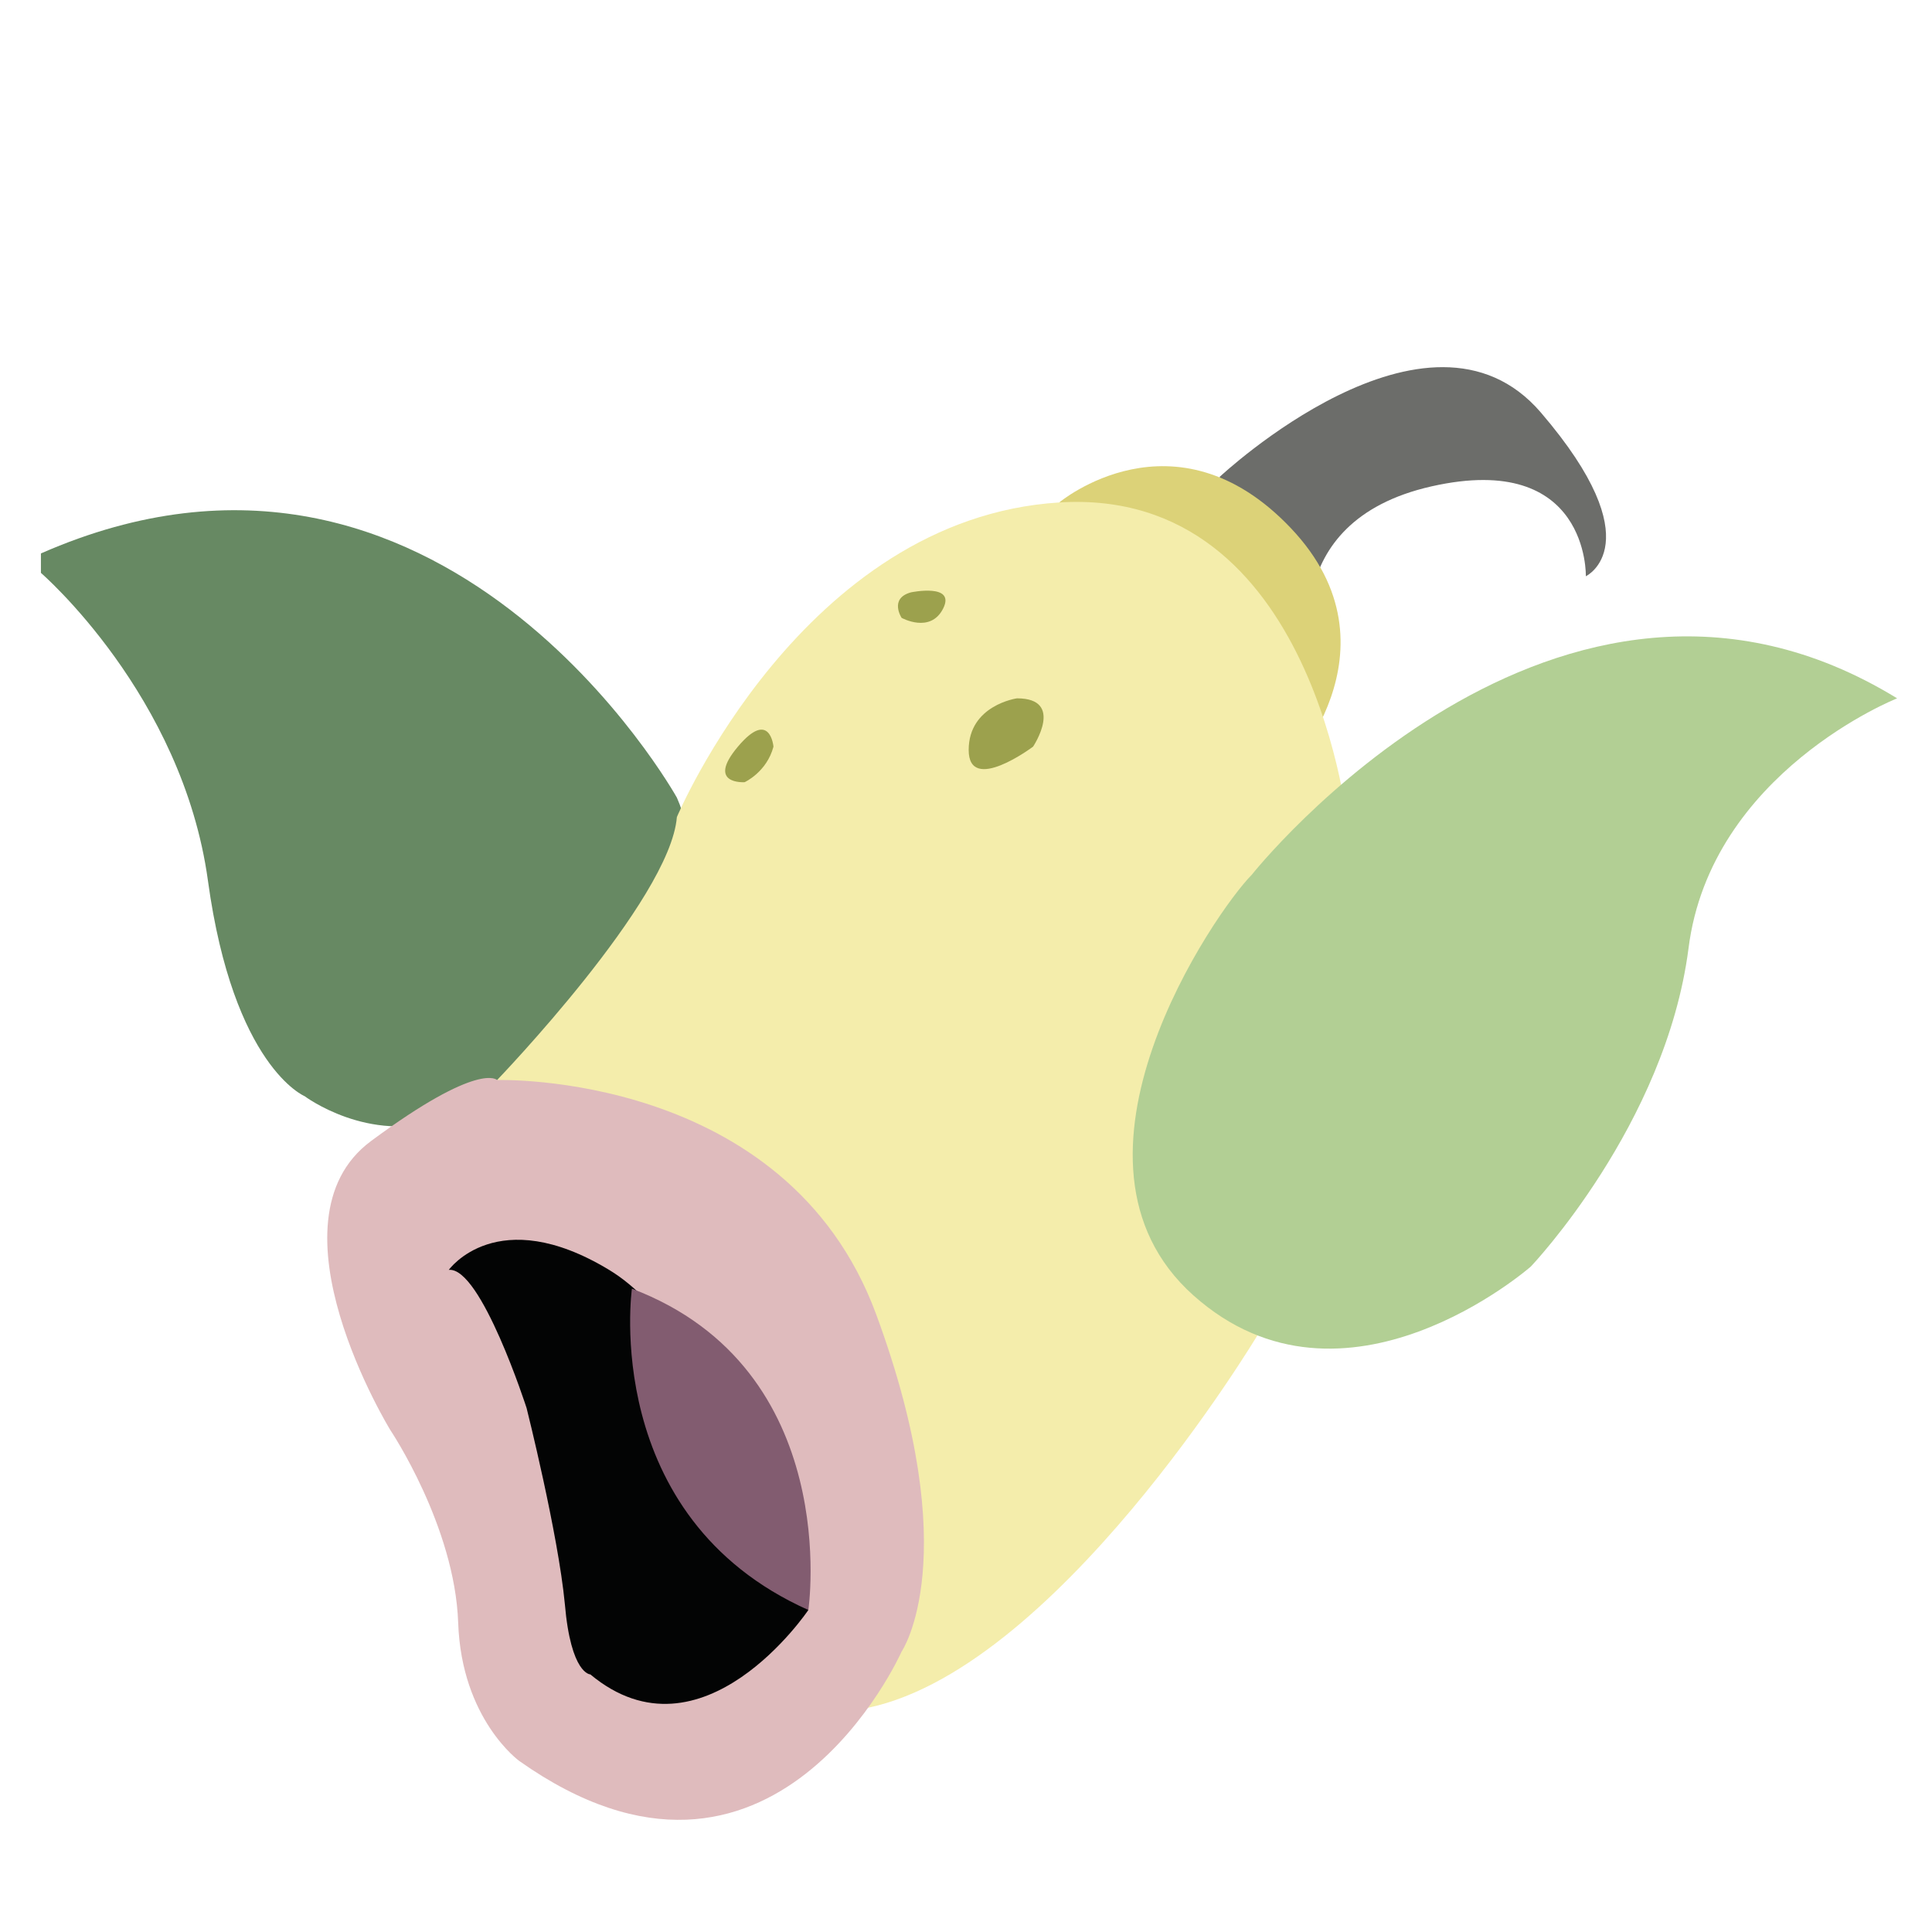
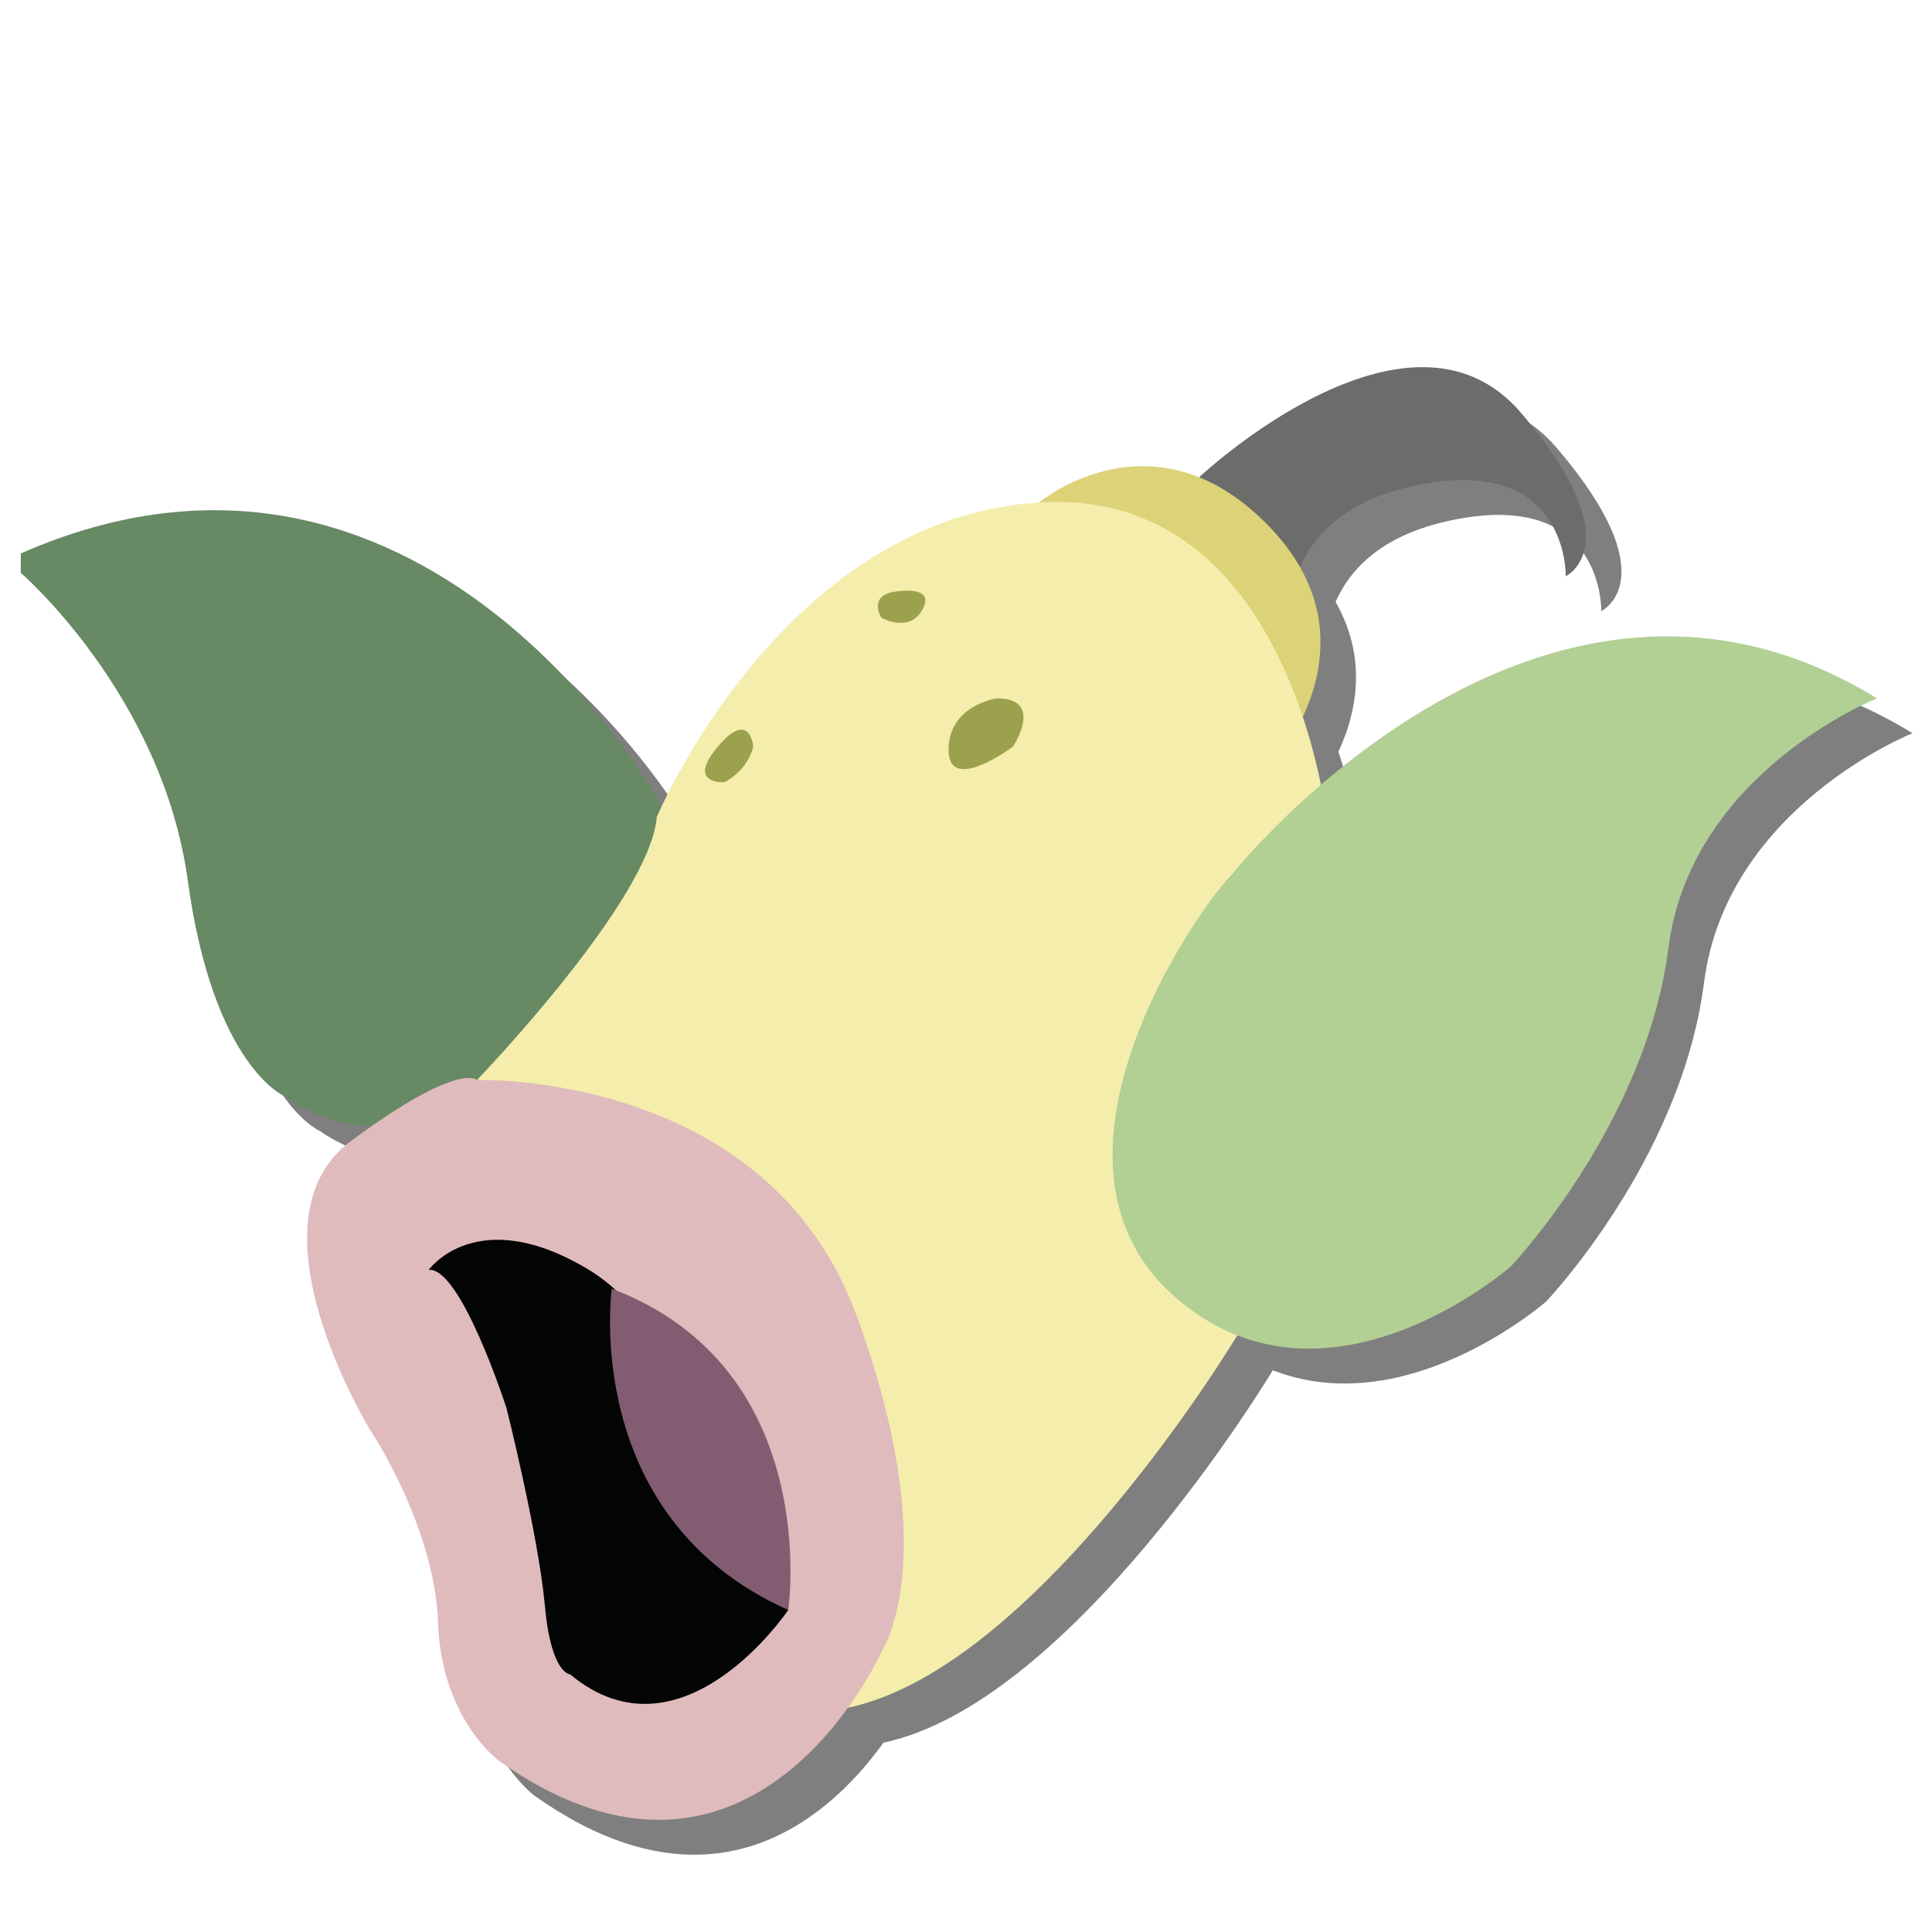
<svg xmlns="http://www.w3.org/2000/svg" version="1.1" id="Layer_1" x="0px" y="0px" viewBox="0 0 288 288" style="enable-background:new 0 0 288 288;" xml:space="preserve">
  <style type="text/css">
- 	.st0{fill:#6C6D6A;}
- 	.st1{fill:#DCD278;}
- 	.st2{fill:#678963;}
- 	.st3{fill:#F4EDAB;}
- 	.st4{fill:#B2CF94;}
- 	.st5{fill:#9CA14D;}
- 	.st6{fill:#DFBBBD;}
- 	.st7{fill:#030404;}
- 	.st8{fill:#825C70;}
+ 	.st0{opacity:0.5;}
+ 	.st1{fill:#6C6D6A;}
+ 	.st2{fill:#DCD278;}
+ 	.st3{fill:#678963;}
+ 	.st4{fill:#F4EDAB;}
+ 	.st5{fill:#B2CF94;}
+ 	.st6{fill:#9CA14D;}
+ 	.st7{fill:#DFBBBD;}
+ 	.st8{fill:#030404;}
+ 	.st9{fill:#825C70;}
</style>
-   <path class="st0" d="M181.8,71.1c0,0,31.1-29.2,47.9-9.6s6.7,24.4,6.7,24.4s0.5-18.7-23-13.4c-23.5,5.3-17.7,26.3-17.7,26.3  L181.8,71.1z" />
-   <path class="st1" d="M157.9,74.9c0,0,17.2-14.4,34.5,3.8s-1,36.9-1,36.9L157.9,74.9z" />
-   <path class="st2" d="M100.9,118.9c0,0-34.9-62.7-94.8-36.4v2.9c0,0,21.1,18.2,24.9,45.9s14.4,32.1,14.4,32.1s9.6,7.2,20.6,3.4  C77,163,110.5,140.5,100.9,118.9z" />
-   <path class="st3" d="M100.9,121.8c0,0,18.7-44.5,57-46.9c38.3-2.4,43.1,48.8,43.1,48.8l-13.4,75.1c0,0-30.6,51.2-59.4,56L74.1,161  C74.1,161,99.9,134.2,100.9,121.8z" />
-   <path class="st4" d="M186.6,130.4c0,0,45.5-57.4,96.2-26.3c0,0-27.8,11-31.1,37.3c-3.4,26.3-23.5,47.4-23.5,47.4  s-27.8,24.4-50.3,4.3S181.3,135.7,186.6,130.4z" />
-   <path class="st5" d="M115.3,111.3c0,0-0.5-5.7-5.3,0s1,5.3,1,5.3S114.3,115.1,115.3,111.3z" />
-   <path class="st5" d="M151.6,104.1c0,0-7.2,1-7.2,7.7s9.6-0.5,9.6-0.5S158.8,104.1,151.6,104.1z" />
-   <path class="st5" d="M135.8,88.3c0,0,6.7-1.4,4.8,2.4c-1.9,3.8-6.2,1.4-6.2,1.4S132.5,89.2,135.8,88.3z" />
-   <path class="st6" d="M74.1,161c0,0,43.1-1.4,56.5,34.9s3.8,50.3,3.8,50.3s-19.1,43.1-57,16.3c0,0-8.6-6.2-9.1-20.6  c-0.5-14.4-10.1-28.7-10.1-28.7s-19.1-31.1-2.9-43.1S74.1,161,74.1,161z" />
-   <path class="st7" d="M66.9,189.3c0,0,7.2-10.1,23.9,0c16.8,10.1,29.7,50.7,29.7,50.7s-15.8,23.5-32.5,9.6c0,0-2.9,0-3.8-10.5  c-1-10.5-5.7-29.2-5.7-29.2S71.7,188.8,66.9,189.3z" />
-   <path class="st8" d="M94.2,192.1c0,0-4.8,34,26.3,47.9C120.5,240,125.8,204.1,94.2,192.1z" />
+   <g class="st0">
+     <path d="M184.1,76.3c0,0,31.1-29.2,47.9-9.6s6.7,24.4,6.7,24.4s0.5-18.7-23-13.4S198,104,198,104L184.1,76.3z" />
+     <path d="M160.2,80.1c0,0,17.2-14.4,34.5,3.8s-1,36.9-1,36.9L160.2,80.1z" />
+     <path d="M103.2,124.1c0,0-34.9-62.7-94.8-36.4v2.9c0,0,21.1,18.2,24.9,45.9s14.4,32.1,14.4,32.1s9.6,7.2,20.6,3.4   C79.3,168.2,112.8,145.7,103.2,124.1z" />
+     <path d="M103.2,127c0,0,18.7-44.5,57-46.9s43.1,48.8,43.1,48.8L189.9,204c0,0-30.6,51.2-59.4,56l-54.1-93.8   C76.4,166.2,102.2,139.4,103.2,127z" />
+     <path d="M188.9,135.6c0,0,45.5-57.4,96.2-26.3c0,0-27.8,11-31.1,37.3c-3.4,26.3-23.5,47.4-23.5,47.4s-27.8,24.4-50.3,4.3   S183.6,140.9,188.9,135.6z" />
+     <path d="M117.6,116.5c0,0-0.5-5.7-5.3,0s1,5.3,1,5.3S116.6,120.3,117.6,116.5z" />
+     <path d="M153.9,109.3c0,0-7.2,1-7.2,7.7s9.6-0.5,9.6-0.5S161.1,109.3,153.9,109.3z" />
+     <path d="M138.1,93.5c0,0,6.7-1.4,4.8,2.4s-6.2,1.4-6.2,1.4S134.8,94.4,138.1,93.5z" />
+     <path d="M76.4,166.2c0,0,43.1-1.4,56.5,34.9s3.8,50.3,3.8,50.3s-19.1,43.1-57,16.3c0,0-8.6-6.2-9.1-20.6   c-0.5-14.4-10.1-28.7-10.1-28.7s-19.1-31.1-2.9-43.1S76.4,166.2,76.4,166.2z" />
+     <path d="M69.2,194.5c0,0,7.2-10.1,23.9,0c16.8,10.1,29.7,50.7,29.7,50.7s-15.8,23.5-32.5,9.6c0,0-2.9,0-3.8-10.5   c-1-10.5-5.7-29.2-5.7-29.2S74,194,69.2,194.5z" />
+     <path d="M96.5,197.3c0,0-4.8,34,26.3,47.9C122.8,245.2,128.1,209.3,96.5,197.3z" />
+   </g>
+   <g>
+     <path class="st1" d="M178.8,71.1c0,0,31.1-29.2,47.9-9.6s6.7,24.4,6.7,24.4s0.5-18.7-23-13.4s-17.7,26.3-17.7,26.3L178.8,71.1z" />
+     <path class="st2" d="M154.9,74.9c0,0,17.2-14.4,34.5,3.8s-1,36.9-1,36.9L154.9,74.9z" />
+     <path class="st3" d="M97.9,118.9c0,0-34.9-62.7-94.8-36.4v2.9c0,0,21.1,18.2,24.9,45.9s14.4,32.1,14.4,32.1s9.6,7.2,20.6,3.4   C74,163,107.5,140.5,97.9,118.9z" />
+     <path class="st4" d="M97.9,121.8c0,0,18.7-44.5,57-46.9s43.1,48.8,43.1,48.8l-13.4,75.1c0,0-30.6,51.2-59.4,56L71.1,161   C71.1,161,96.9,134.2,97.9,121.8z" />
+     <path class="st5" d="M183.6,130.4c0,0,45.5-57.4,96.2-26.3c0,0-27.8,11-31.1,37.3c-3.4,26.3-23.5,47.4-23.5,47.4   s-27.8,24.4-50.3,4.3S178.3,135.7,183.6,130.4z" />
+     <path class="st6" d="M112.3,111.3c0,0-0.5-5.7-5.3,0s1,5.3,1,5.3S111.3,115.1,112.3,111.3z" />
+     <path class="st6" d="M148.6,104.1c0,0-7.2,1-7.2,7.7s9.6-0.5,9.6-0.5S155.8,104.1,148.6,104.1z" />
+     <path class="st6" d="M132.8,88.3c0,0,6.7-1.4,4.8,2.4s-6.2,1.4-6.2,1.4S129.5,89.2,132.8,88.3z" />
+     <path class="st7" d="M71.1,161c0,0,43.1-1.4,56.5,34.9s3.8,50.3,3.8,50.3s-19.1,43.1-57,16.3c0,0-8.6-6.2-9.1-20.6   s-10.1-28.7-10.1-28.7s-19.1-31.1-2.9-43.1S71.1,161,71.1,161z" />
+     <path class="st8" d="M63.9,189.3c0,0,7.2-10.1,23.9,0c16.8,10.1,29.7,50.7,29.7,50.7s-15.8,23.5-32.5,9.6c0,0-2.9,0-3.8-10.5   c-1-10.5-5.7-29.2-5.7-29.2S68.7,188.8,63.9,189.3z" />
+     <path class="st9" d="M91.2,192.1c0,0-4.8,34,26.3,47.9C117.5,240,122.8,204.1,91.2,192.1z" />
+   </g>
</svg>
